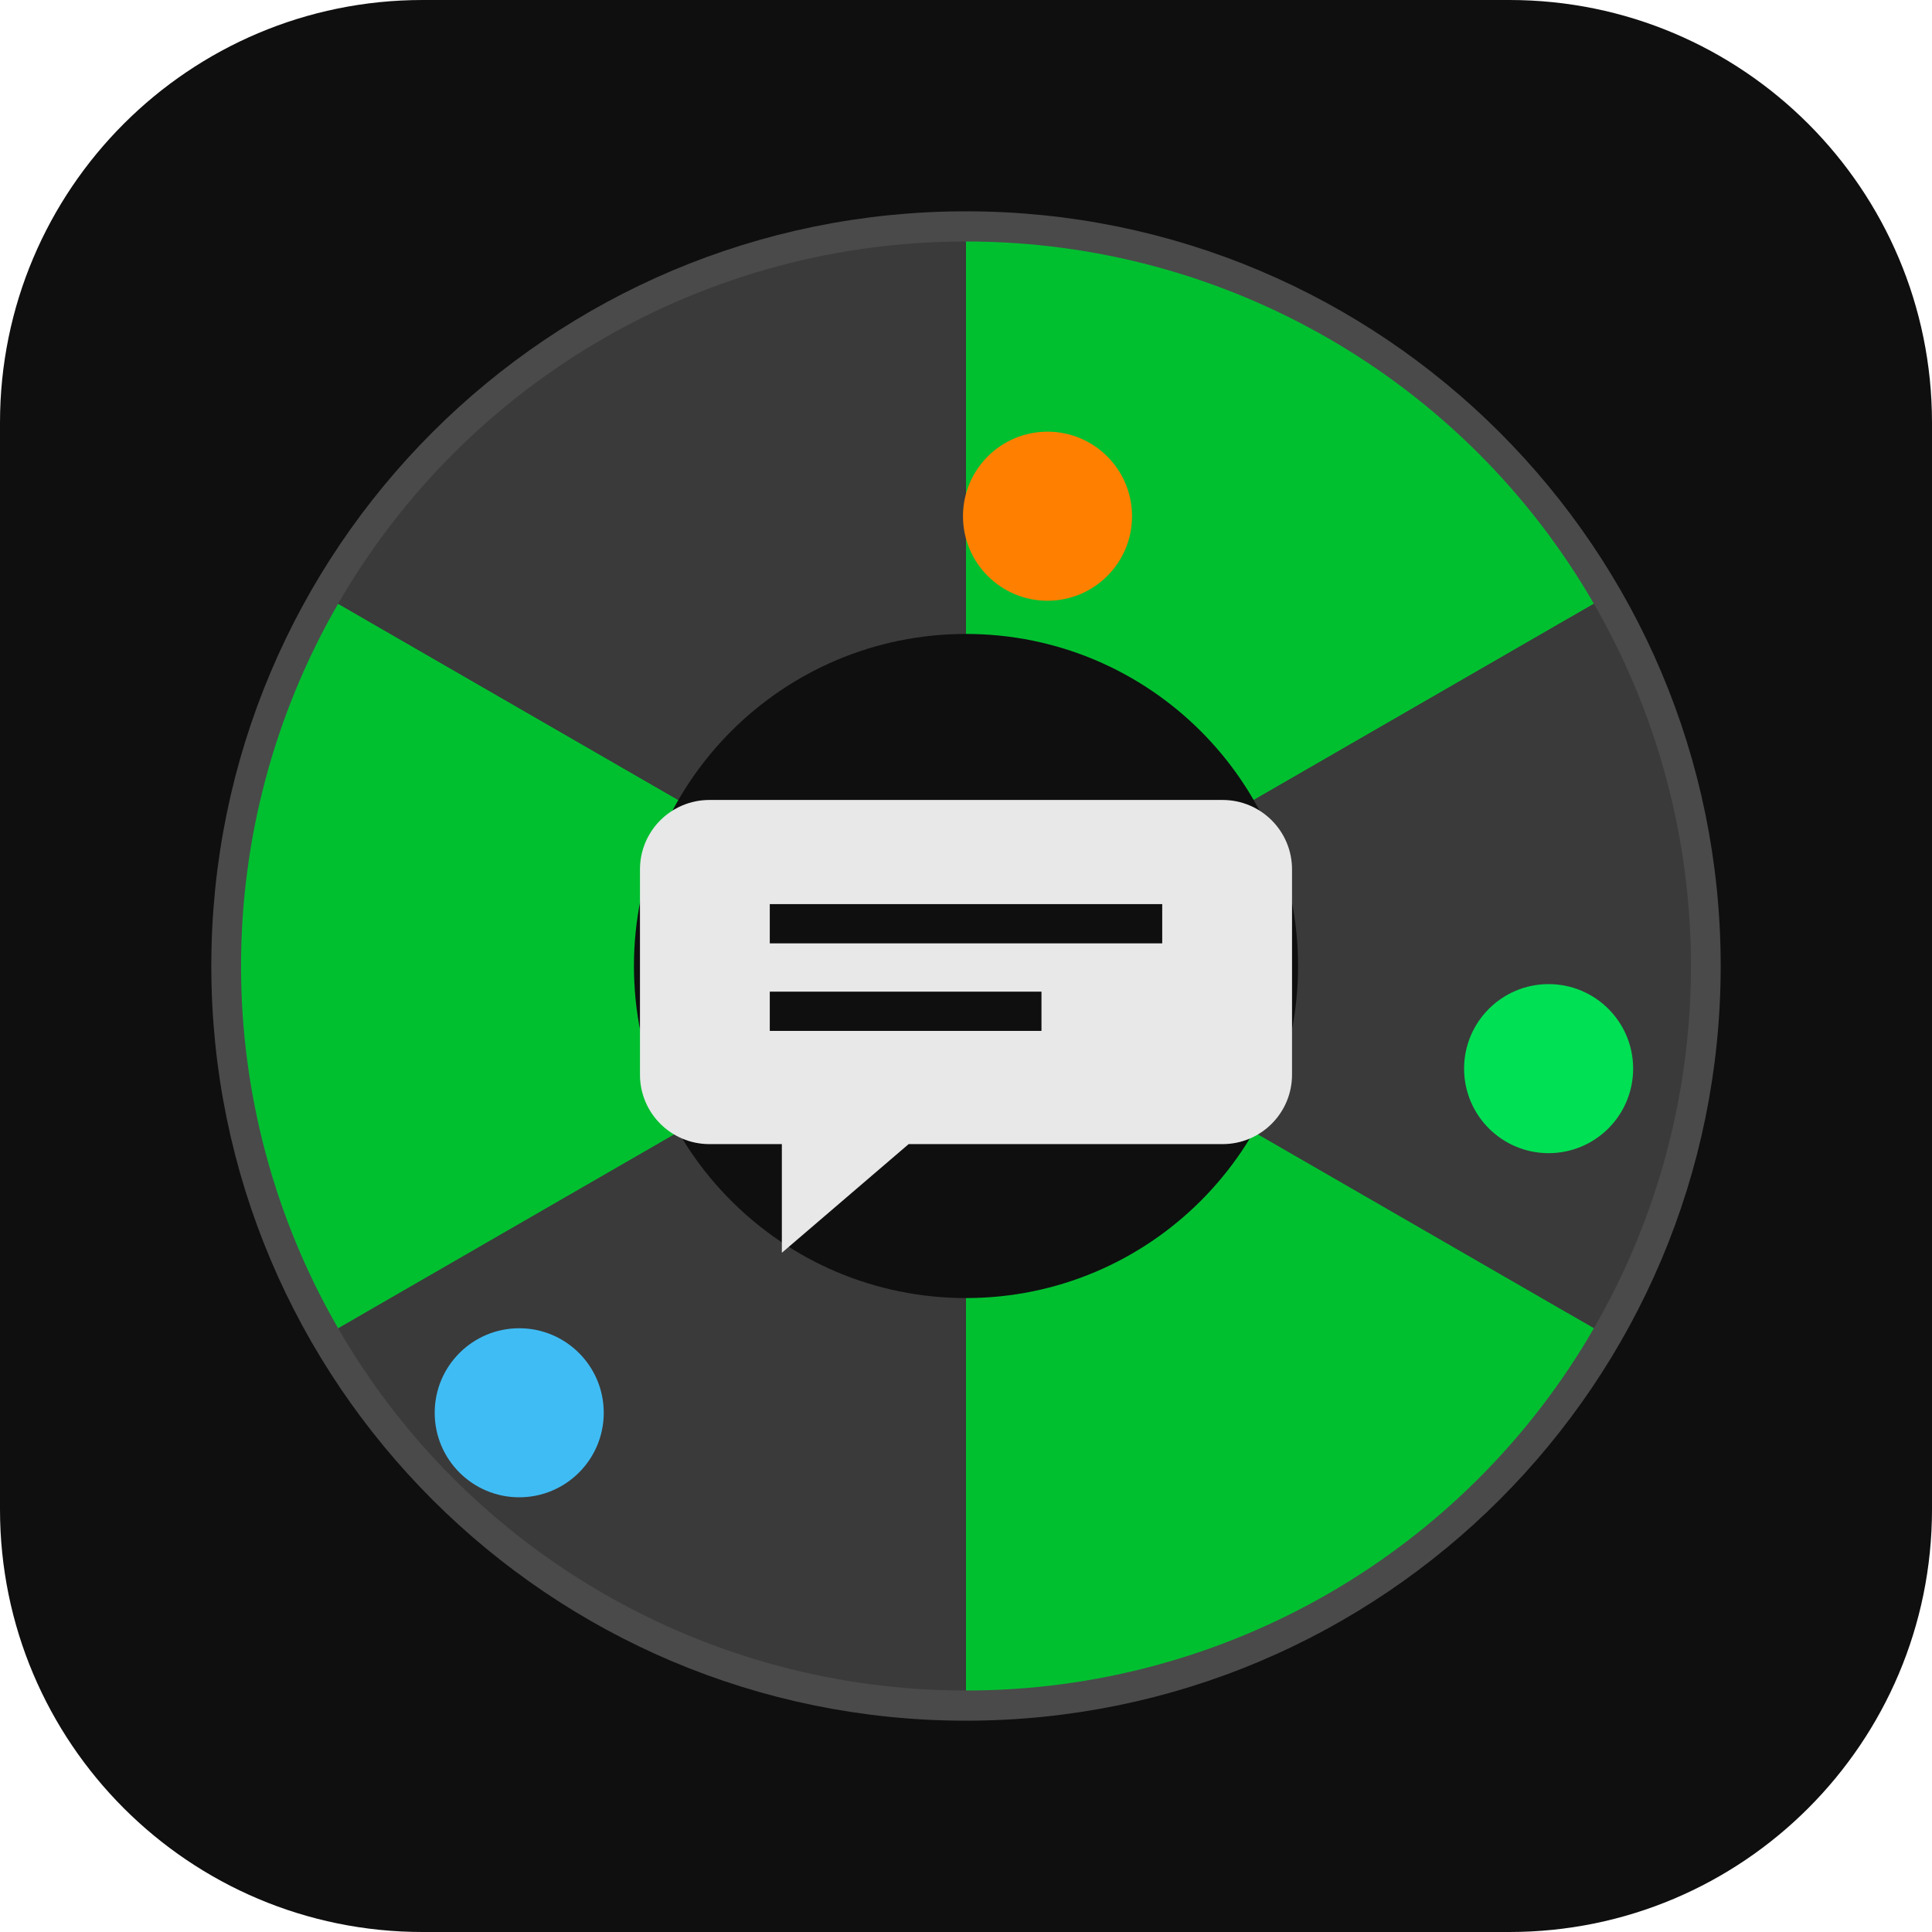
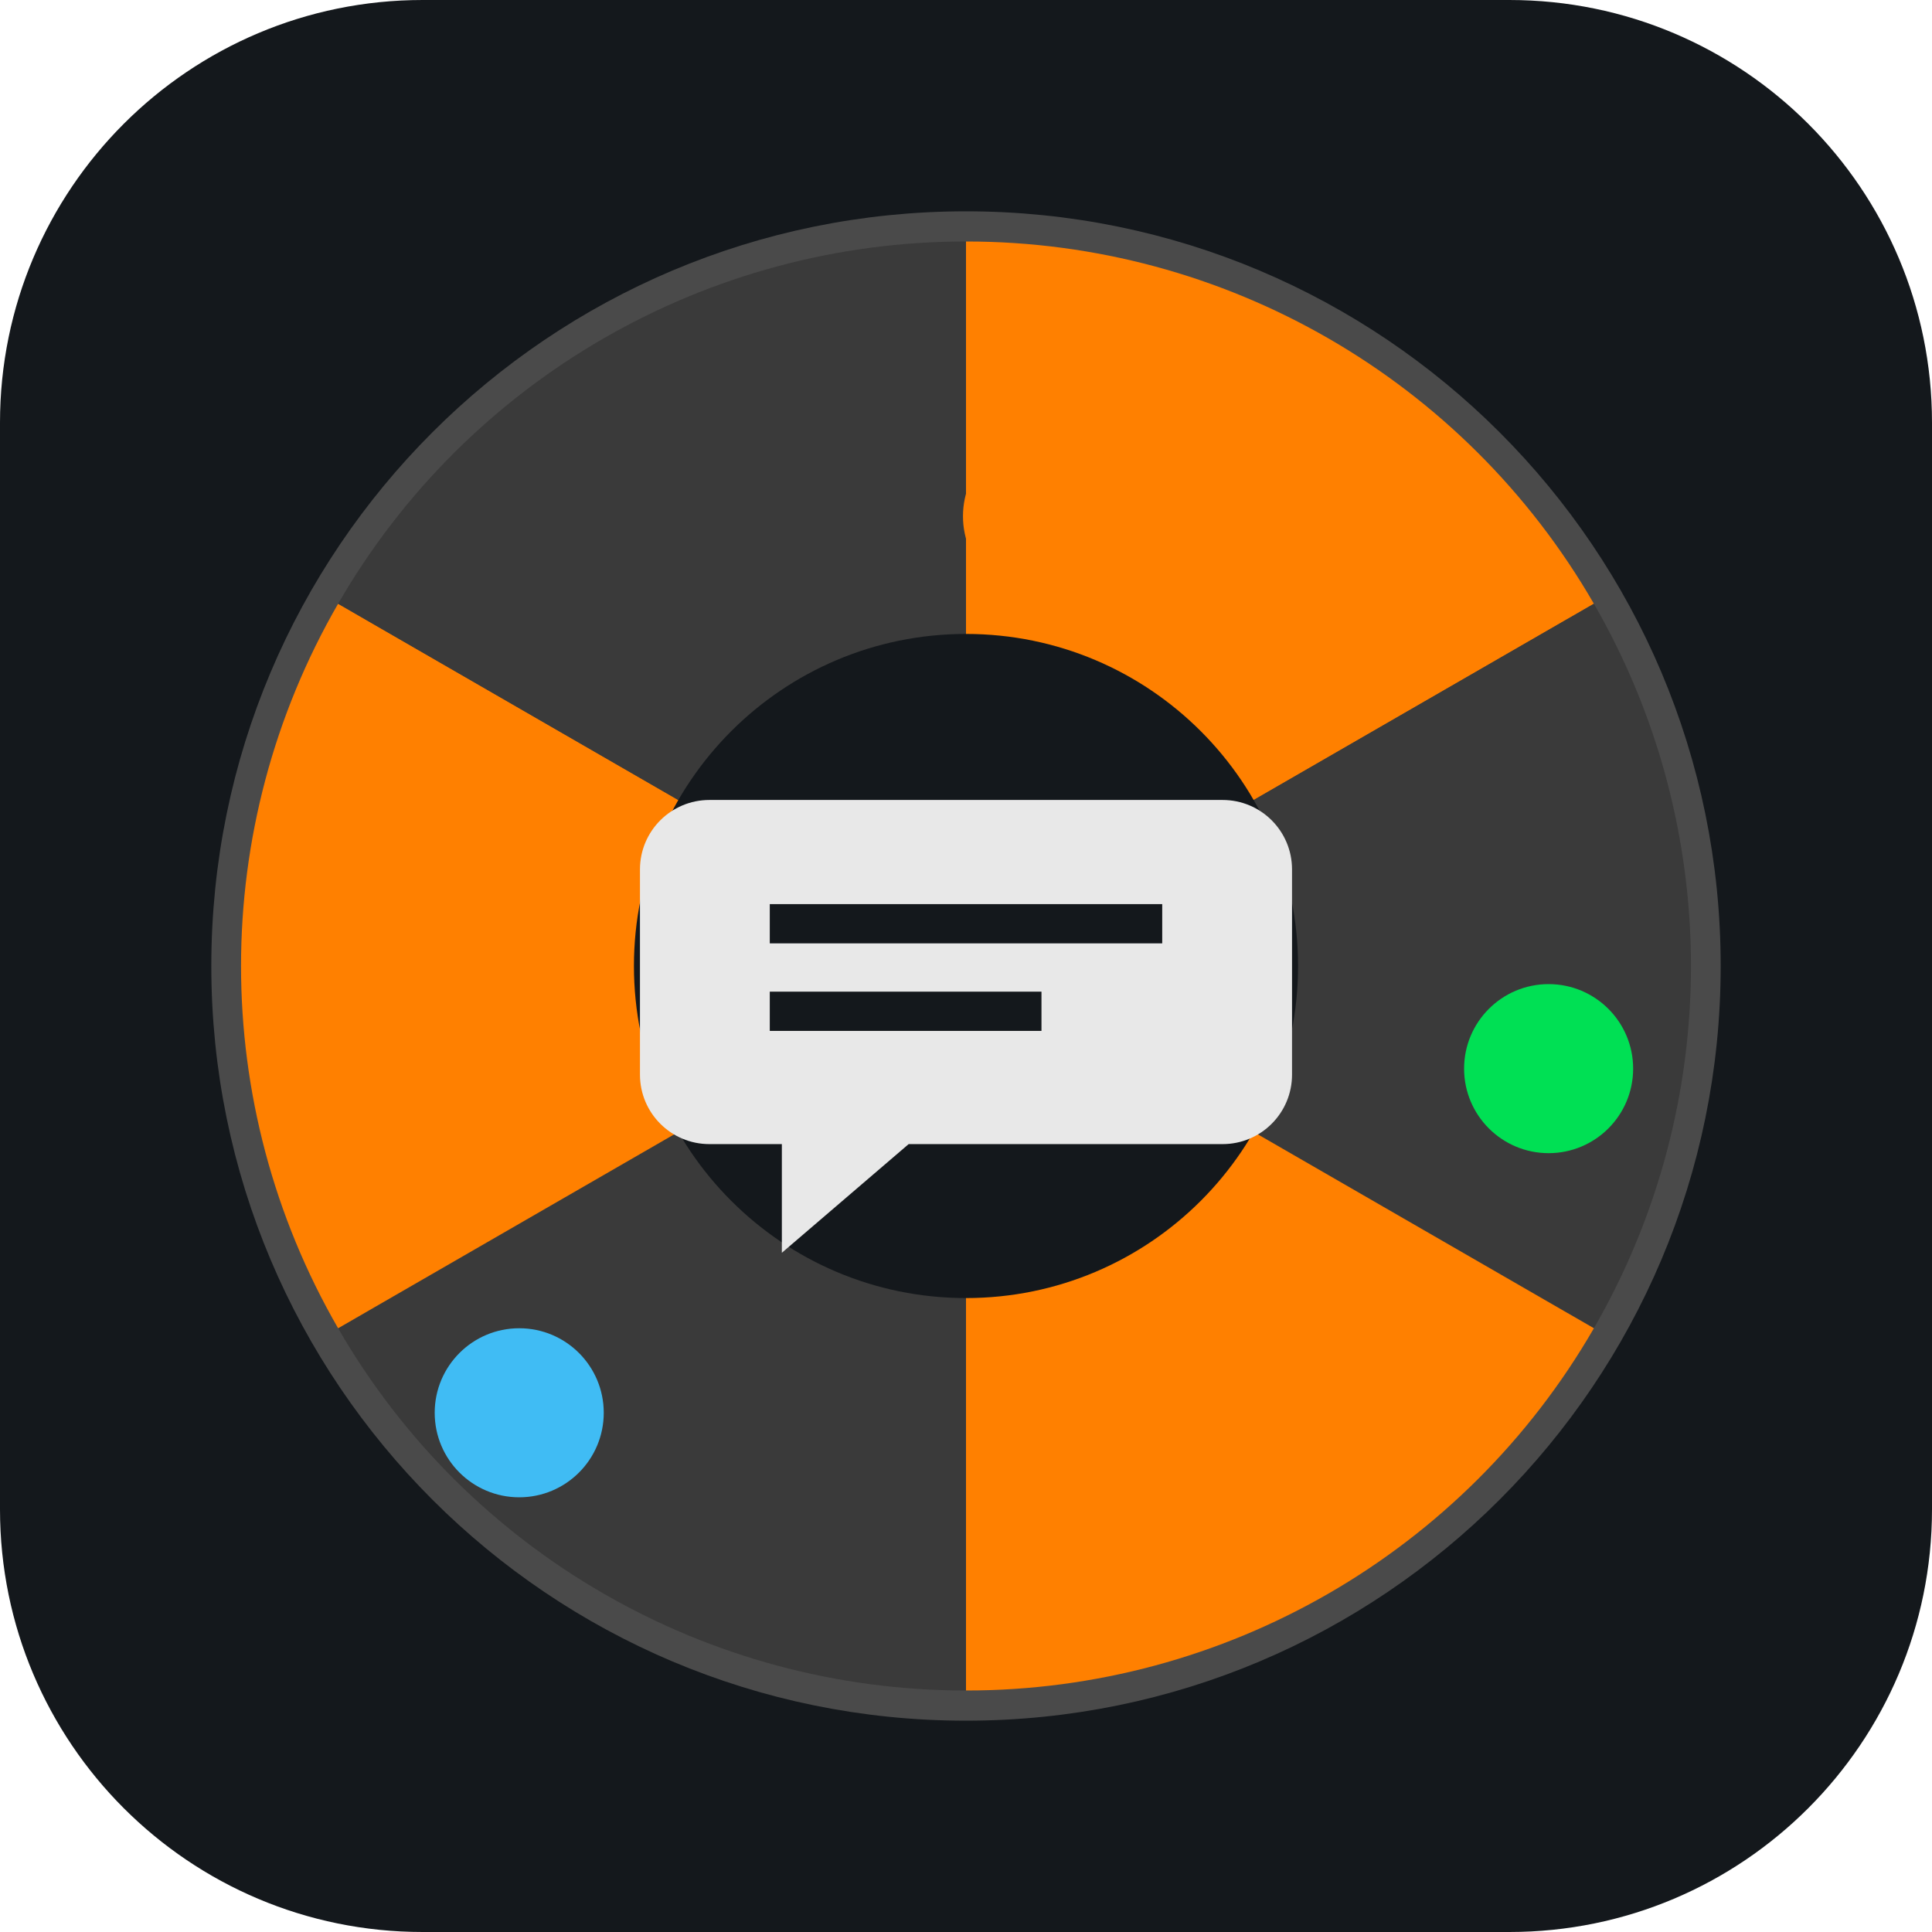
<svg xmlns="http://www.w3.org/2000/svg" viewBox="0 0 64 64">
-   <rect width="64" height="64" rx="14" fill="#0f0f0f" />
+   <rect width="64" height="64" rx="14" fill="#14181c" />
  <circle cx="32" cy="32" r="24" fill="#3a3a3a" stroke="#4a4a4a" stroke-width="2" />
-   <path d="M32 32 L32 8 A24 24 0 0 1 52.8 20 Z" fill="#00c030" />
+   <path d="M32 32 L32 8 A24 24 0 0 1 52.8 20 Z" fill="#ff8000" />
  <path d="M32 32 L52.8 20 A24 24 0 0 1 52.8 44 Z" fill="#3a3a3a" />
-   <path d="M32 32 L52.8 44 A24 24 0 0 1 32 56 Z" fill="#00c030" />
+   <path d="M32 32 L52.8 44 A24 24 0 0 1 32 56 Z" fill="#ff8000" />
  <path d="M32 32 L32 56 A24 24 0 0 1 11.2 44 Z" fill="#3a3a3a" />
-   <path d="M32 32 L11.2 44 A24 24 0 0 1 11.2 20 Z" fill="#00c030" />
+   <path d="M32 32 L11.2 44 A24 24 0 0 1 11.2 20 Z" fill="#ff8000" />
  <path d="M32 32 L11.2 20 A24 24 0 0 1 32 8 Z" fill="#3a3a3a" />
  <circle cx="34.7" cy="17.1" r="2.8" fill="#ff8000" />
  <circle cx="51.3" cy="35.4" r="2.8" fill="#00e054" />
  <circle cx="17.2" cy="46.8" r="2.8" fill="#40bcf4" />
-   <circle cx="32" cy="32" r="11" fill="#0f0f0f" />
+   <circle cx="32" cy="32" r="11" fill="#14181c" />
  <path d="M23.5 26.5h17a2.3 2.3 0 0 1 2.3 2.3v6.8a2.3 2.3 0 0 1-2.3 2.3h-10.4l-4.2 3.6v-3.6h-2.4a2.3 2.3 0 0 1-2.3-2.3v-6.8a2.3 2.3 0 0 1 2.3-2.3Z" fill="#e8e8e8" />
-   <line x1="25.5" y1="30.6" x2="38.5" y2="30.6" stroke="#0f0f0f" stroke-width="1.3" />
-   <line x1="25.5" y1="33.5" x2="34.5" y2="33.5" stroke="#0f0f0f" stroke-width="1.3" />
+   <line x1="25.5" y1="30.6" x2="38.5" y2="30.6" stroke="#14181c" stroke-width="1.3" />
+   <line x1="25.5" y1="33.5" x2="34.5" y2="33.5" stroke="#14181c" stroke-width="1.3" />
</svg>
